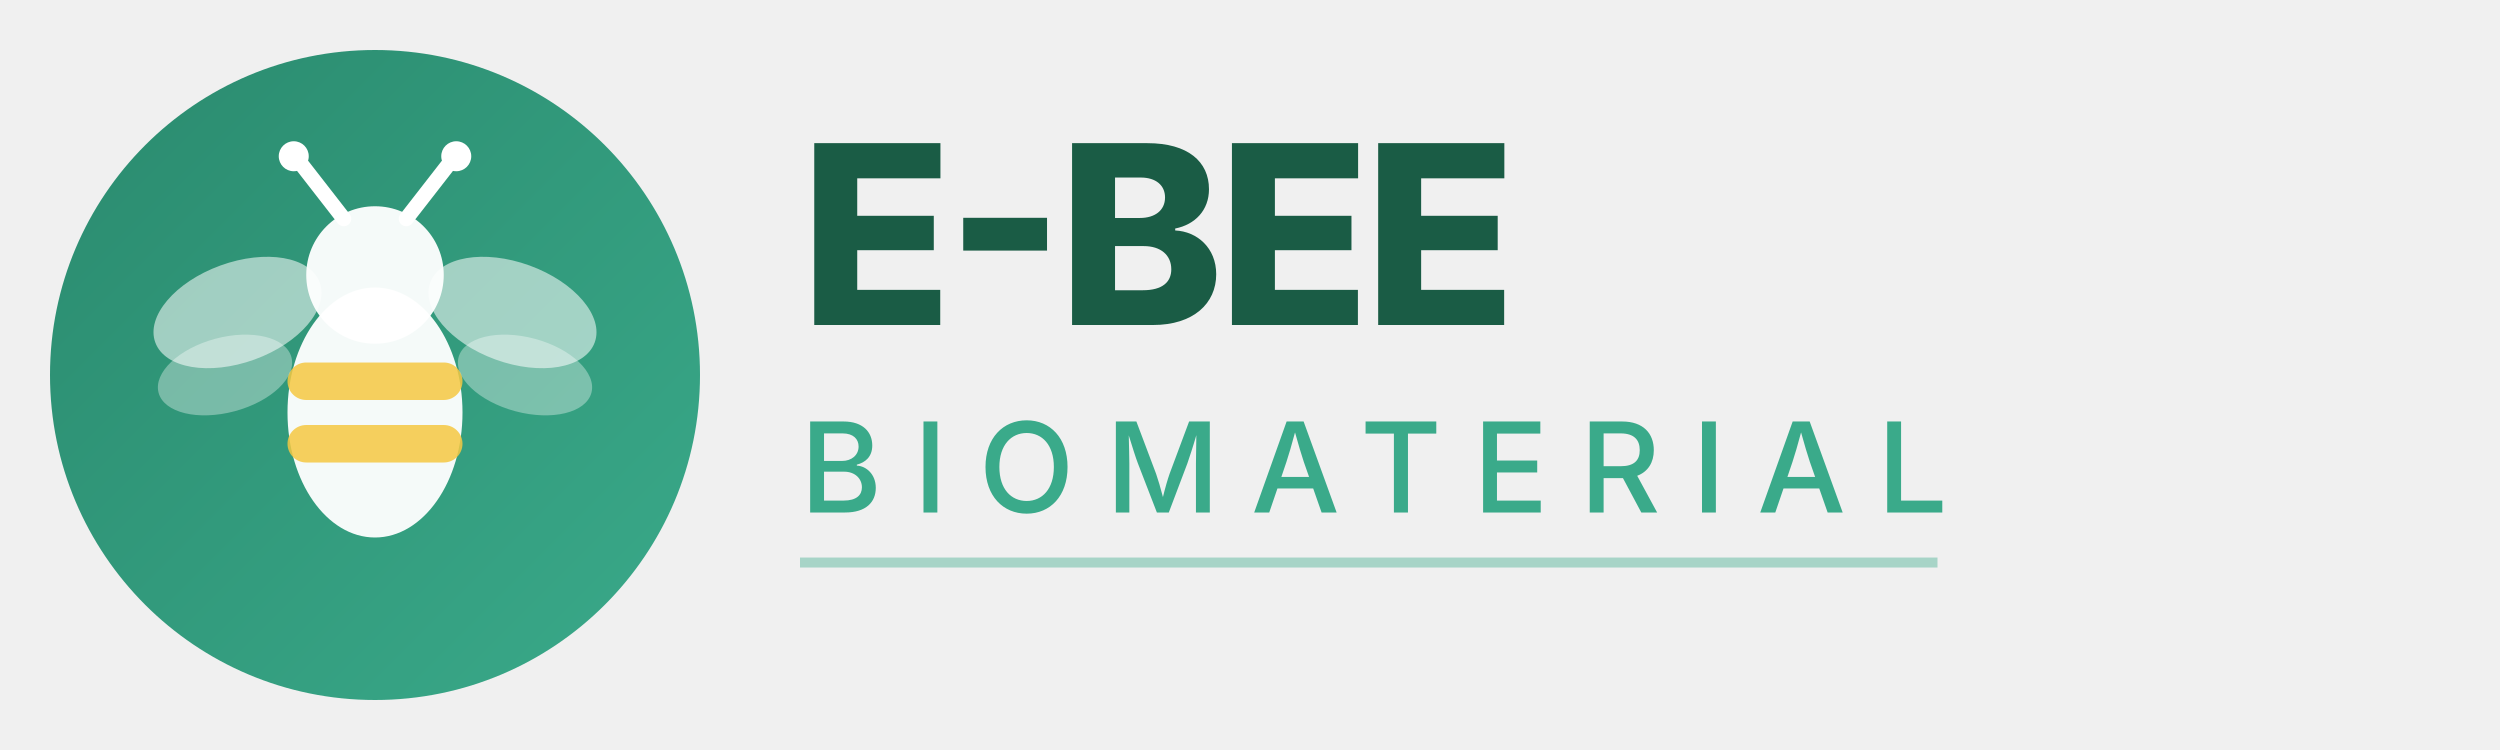
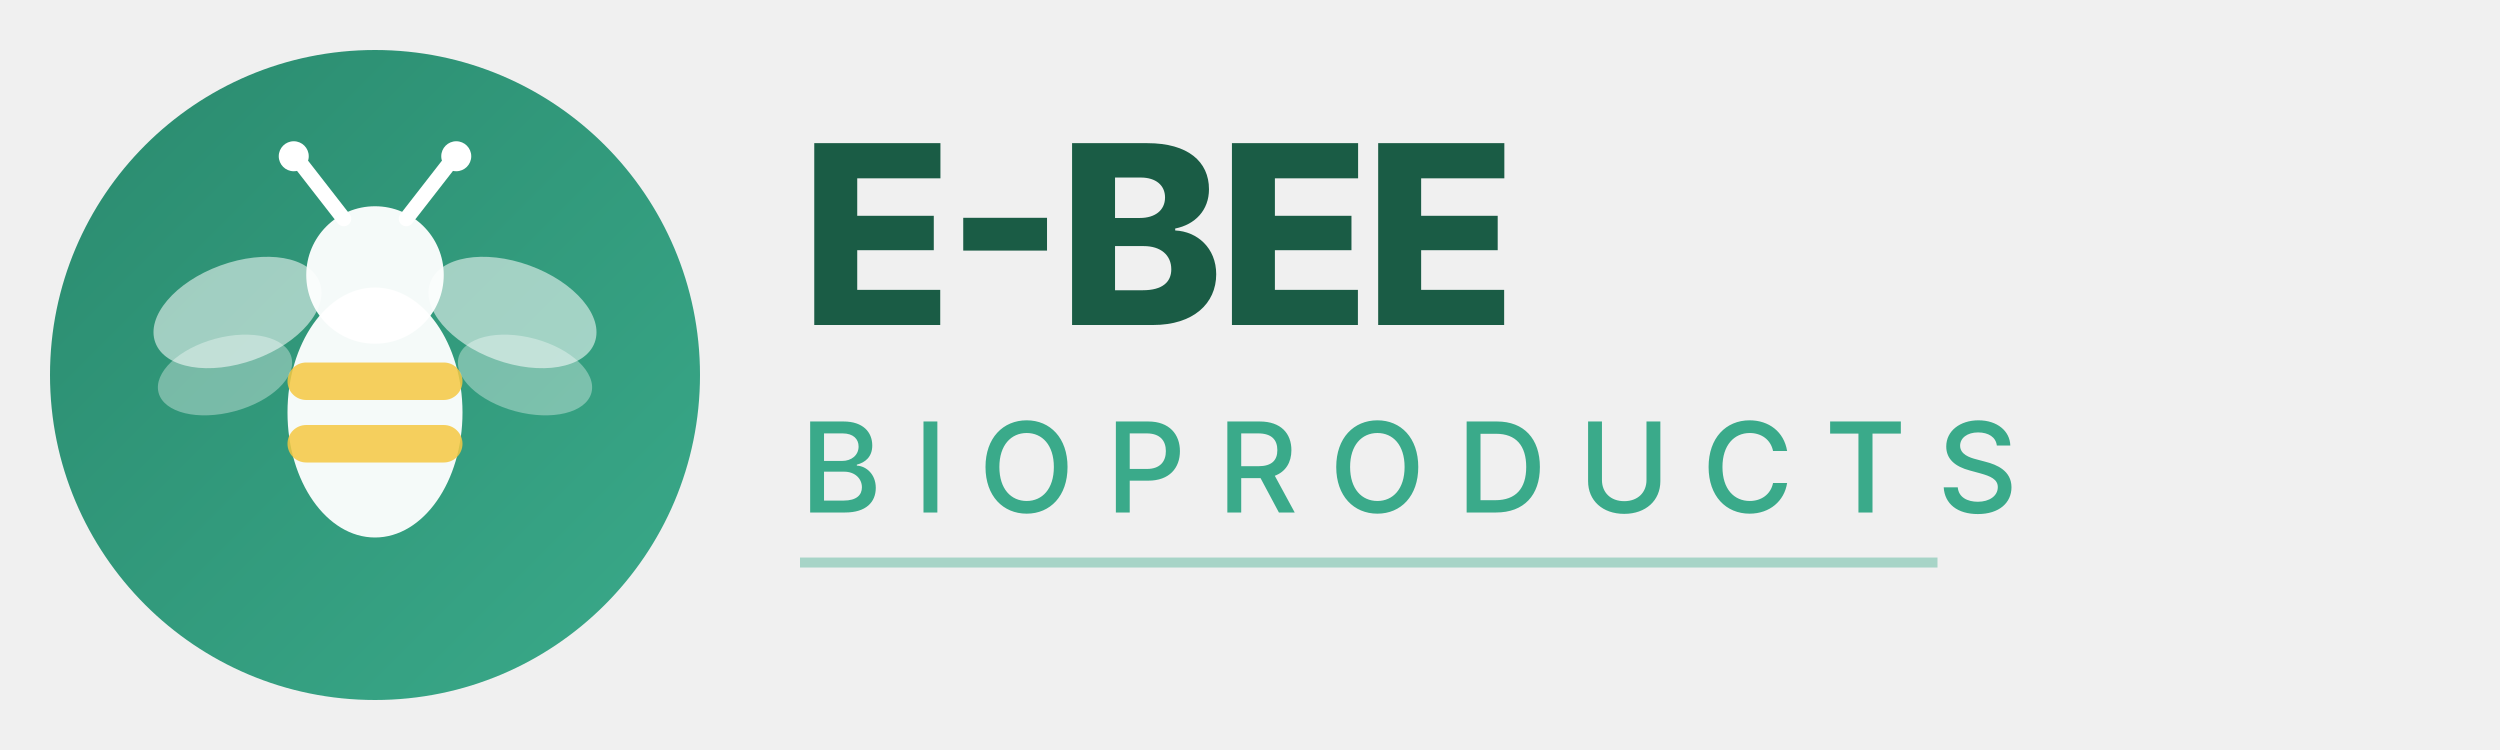
<svg xmlns="http://www.w3.org/2000/svg" viewBox="0 0 200 60" width="200" height="60">
  <defs>
    <linearGradient id="bgGrad" x1="0%" y1="0%" x2="100%" y2="100%">
      <stop offset="0%" style="stop-color:#2a8a6e;stop-opacity:1" />
      <stop offset="100%" style="stop-color:#3aaa8a;stop-opacity:1" />
    </linearGradient>
  </defs>
  <circle cx="30" cy="30" r="26" fill="url(#bgGrad)" />
  <ellipse cx="30" cy="33" rx="7" ry="10" fill="#fff" opacity="0.95" />
  <rect x="23" y="29" width="14" height="3" rx="1.5" fill="#f5c842" opacity="0.85" />
  <rect x="23" y="34" width="14" height="3" rx="1.5" fill="#f5c842" opacity="0.85" />
  <circle cx="30" cy="22" r="5.5" fill="#fff" opacity="0.95" />
  <line x1="27.5" y1="17.5" x2="24" y2="13" stroke="#fff" stroke-width="1.2" stroke-linecap="round" />
  <circle cx="23.5" cy="12.5" r="1.2" fill="#fff" />
  <line x1="32.5" y1="17.5" x2="36" y2="13" stroke="#fff" stroke-width="1.2" stroke-linecap="round" />
  <circle cx="36.5" cy="12.5" r="1.2" fill="#fff" />
  <ellipse cx="19" cy="25" rx="7" ry="4" fill="#fff" opacity="0.55" transform="rotate(-20 19 25)" />
  <ellipse cx="18" cy="30" rx="5.5" ry="3" fill="#fff" opacity="0.35" transform="rotate(-15 18 30)" />
  <ellipse cx="41" cy="25" rx="7" ry="4" fill="#fff" opacity="0.55" transform="rotate(20 41 25)" />
  <ellipse cx="42" cy="30" rx="5.5" ry="3" fill="#fff" opacity="0.35" transform="rotate(15 42 30)" />
  <text x="64" y="26" font-family="'Inter', 'Helvetica Neue', Arial, sans-serif" font-size="20" font-weight="800" fill="#1a5c45" letter-spacing="-0.5">E-BEE</text>
-   <text x="64" y="41" font-family="'Inter', 'Helvetica Neue', Arial, sans-serif" font-size="10" font-weight="500" fill="#3aaa8a" letter-spacing="2.5">BIOMATERIAL</text>
+   <text x="64" y="41" font-family="'Inter', 'Helvetica Neue', Arial, sans-serif" font-size="10" font-weight="500" fill="#3aaa8a" letter-spacing="2.5">BIOPRODUCTS</text>
  <path d="M64 45 Q110 45 155 45" stroke="#3aaa8a" stroke-width="0.8" opacity="0.4" fill="none" />
</svg>
